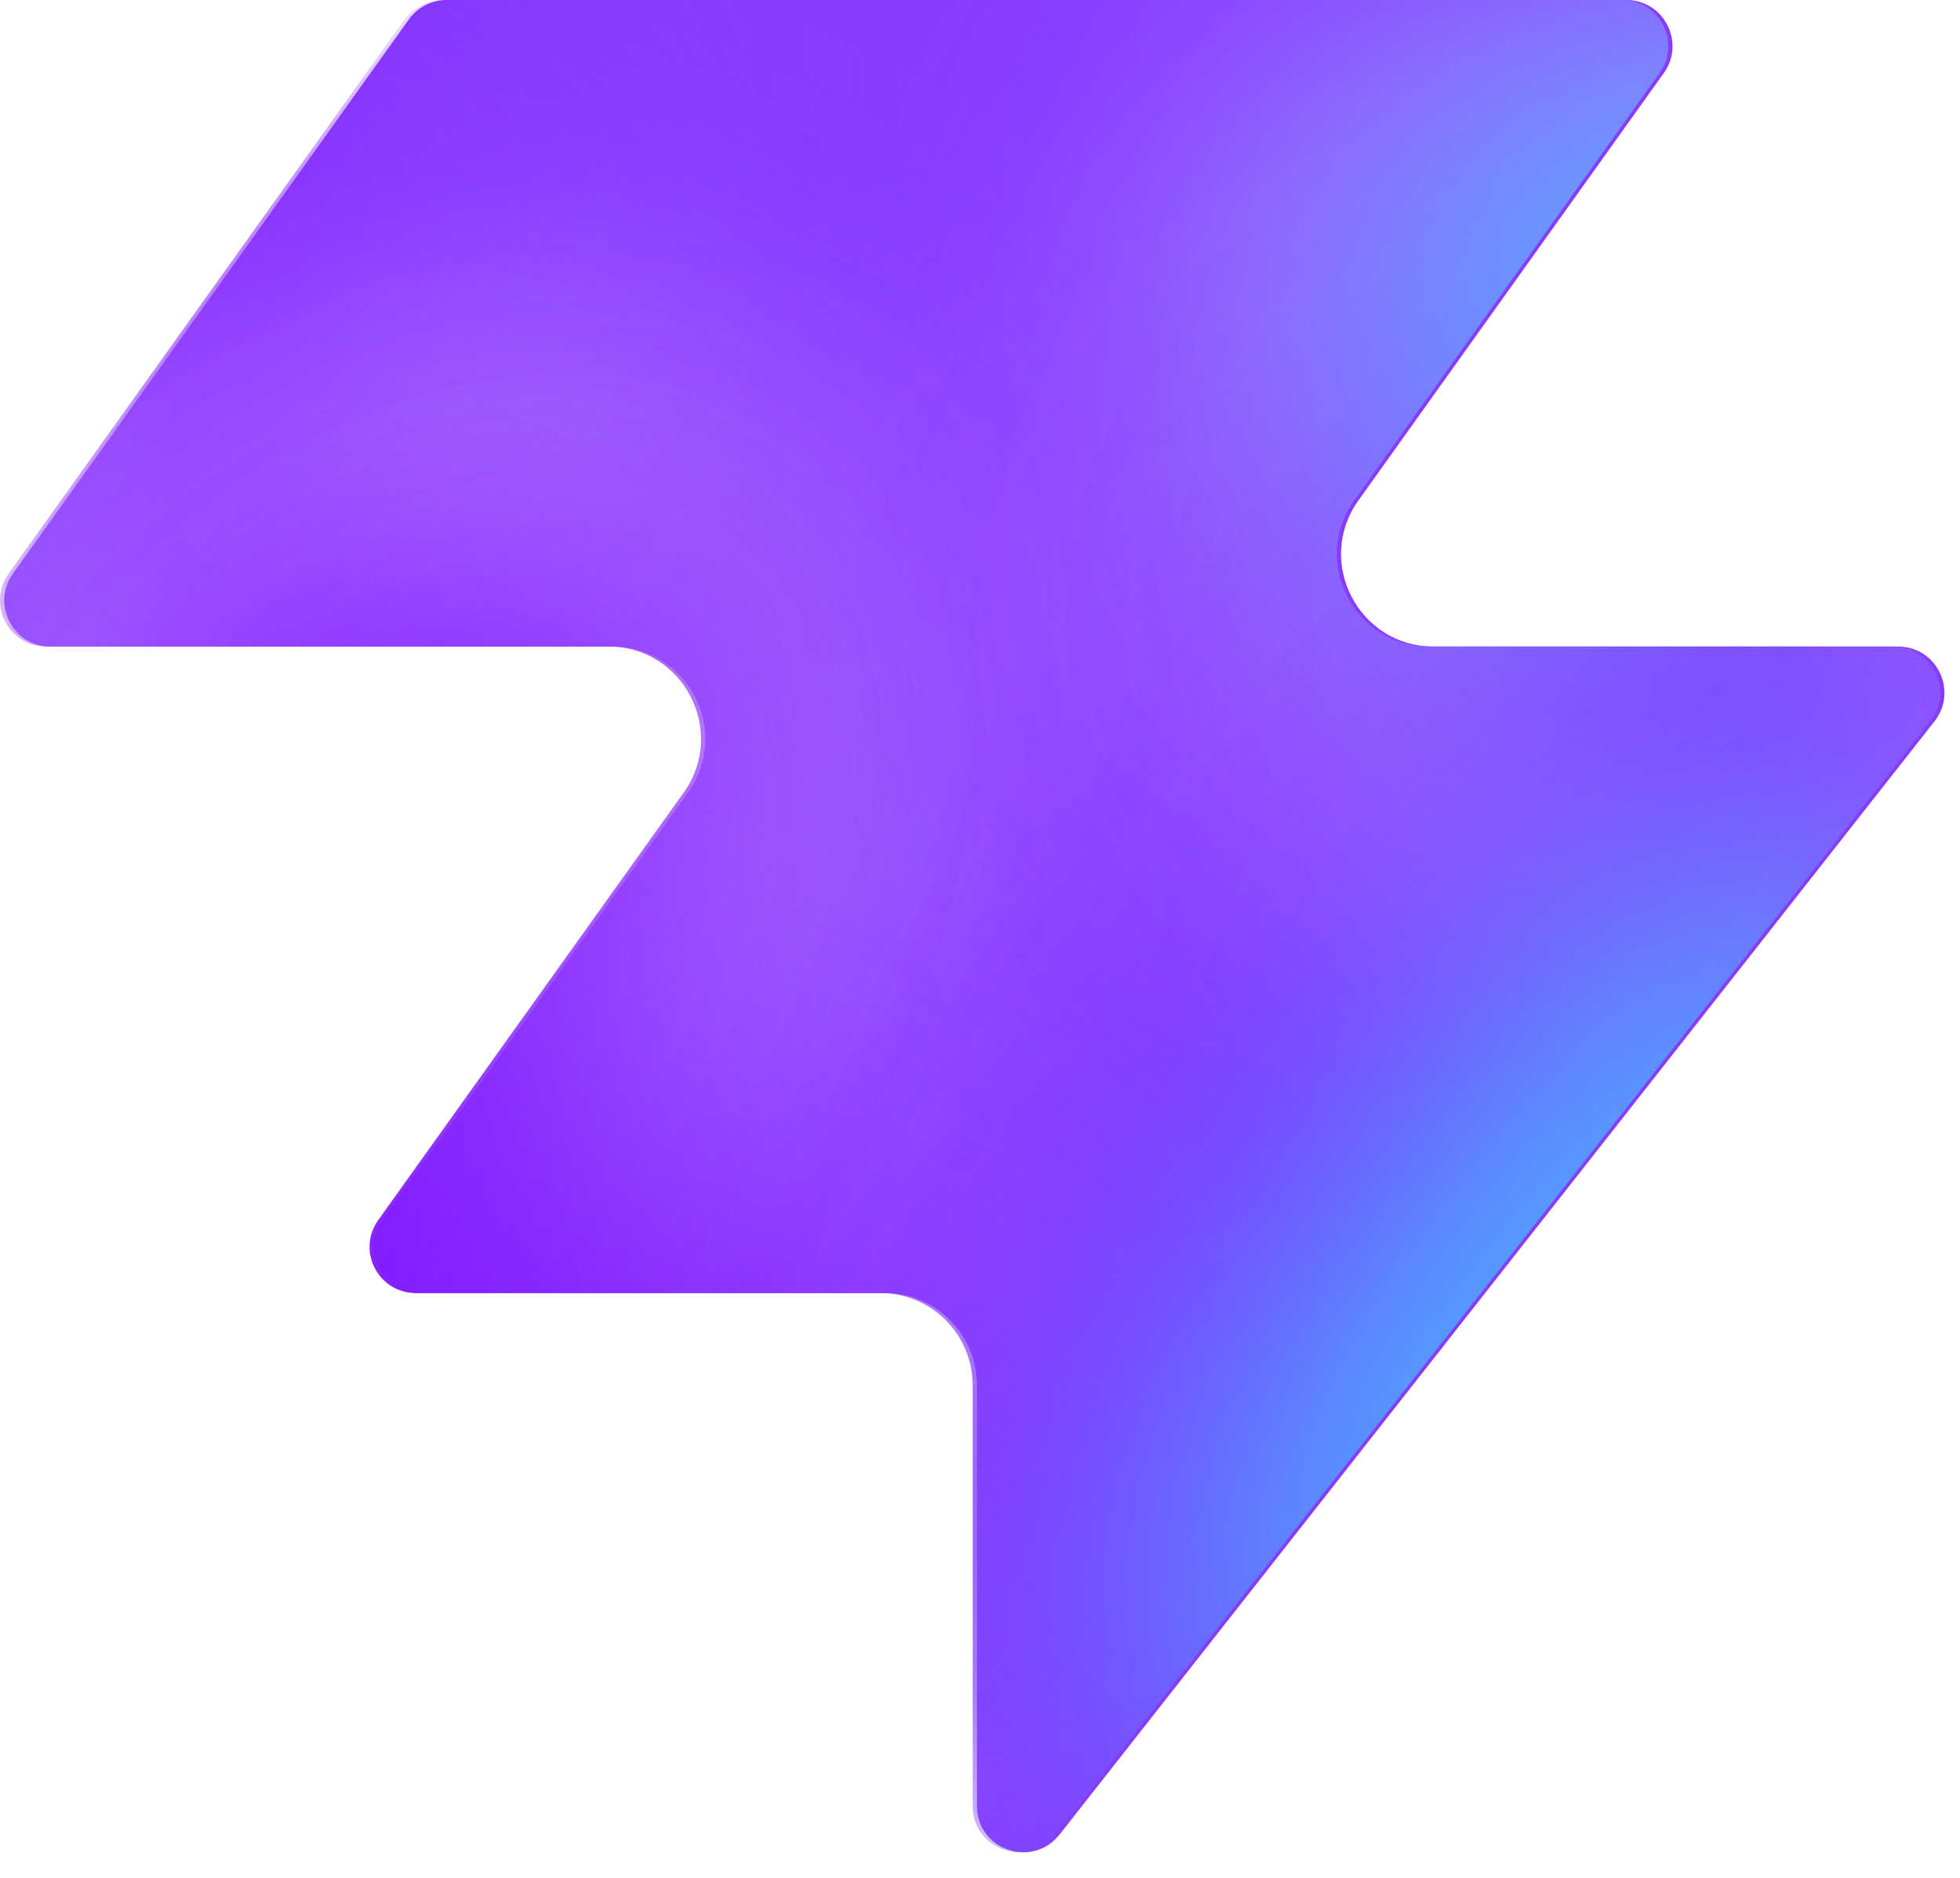
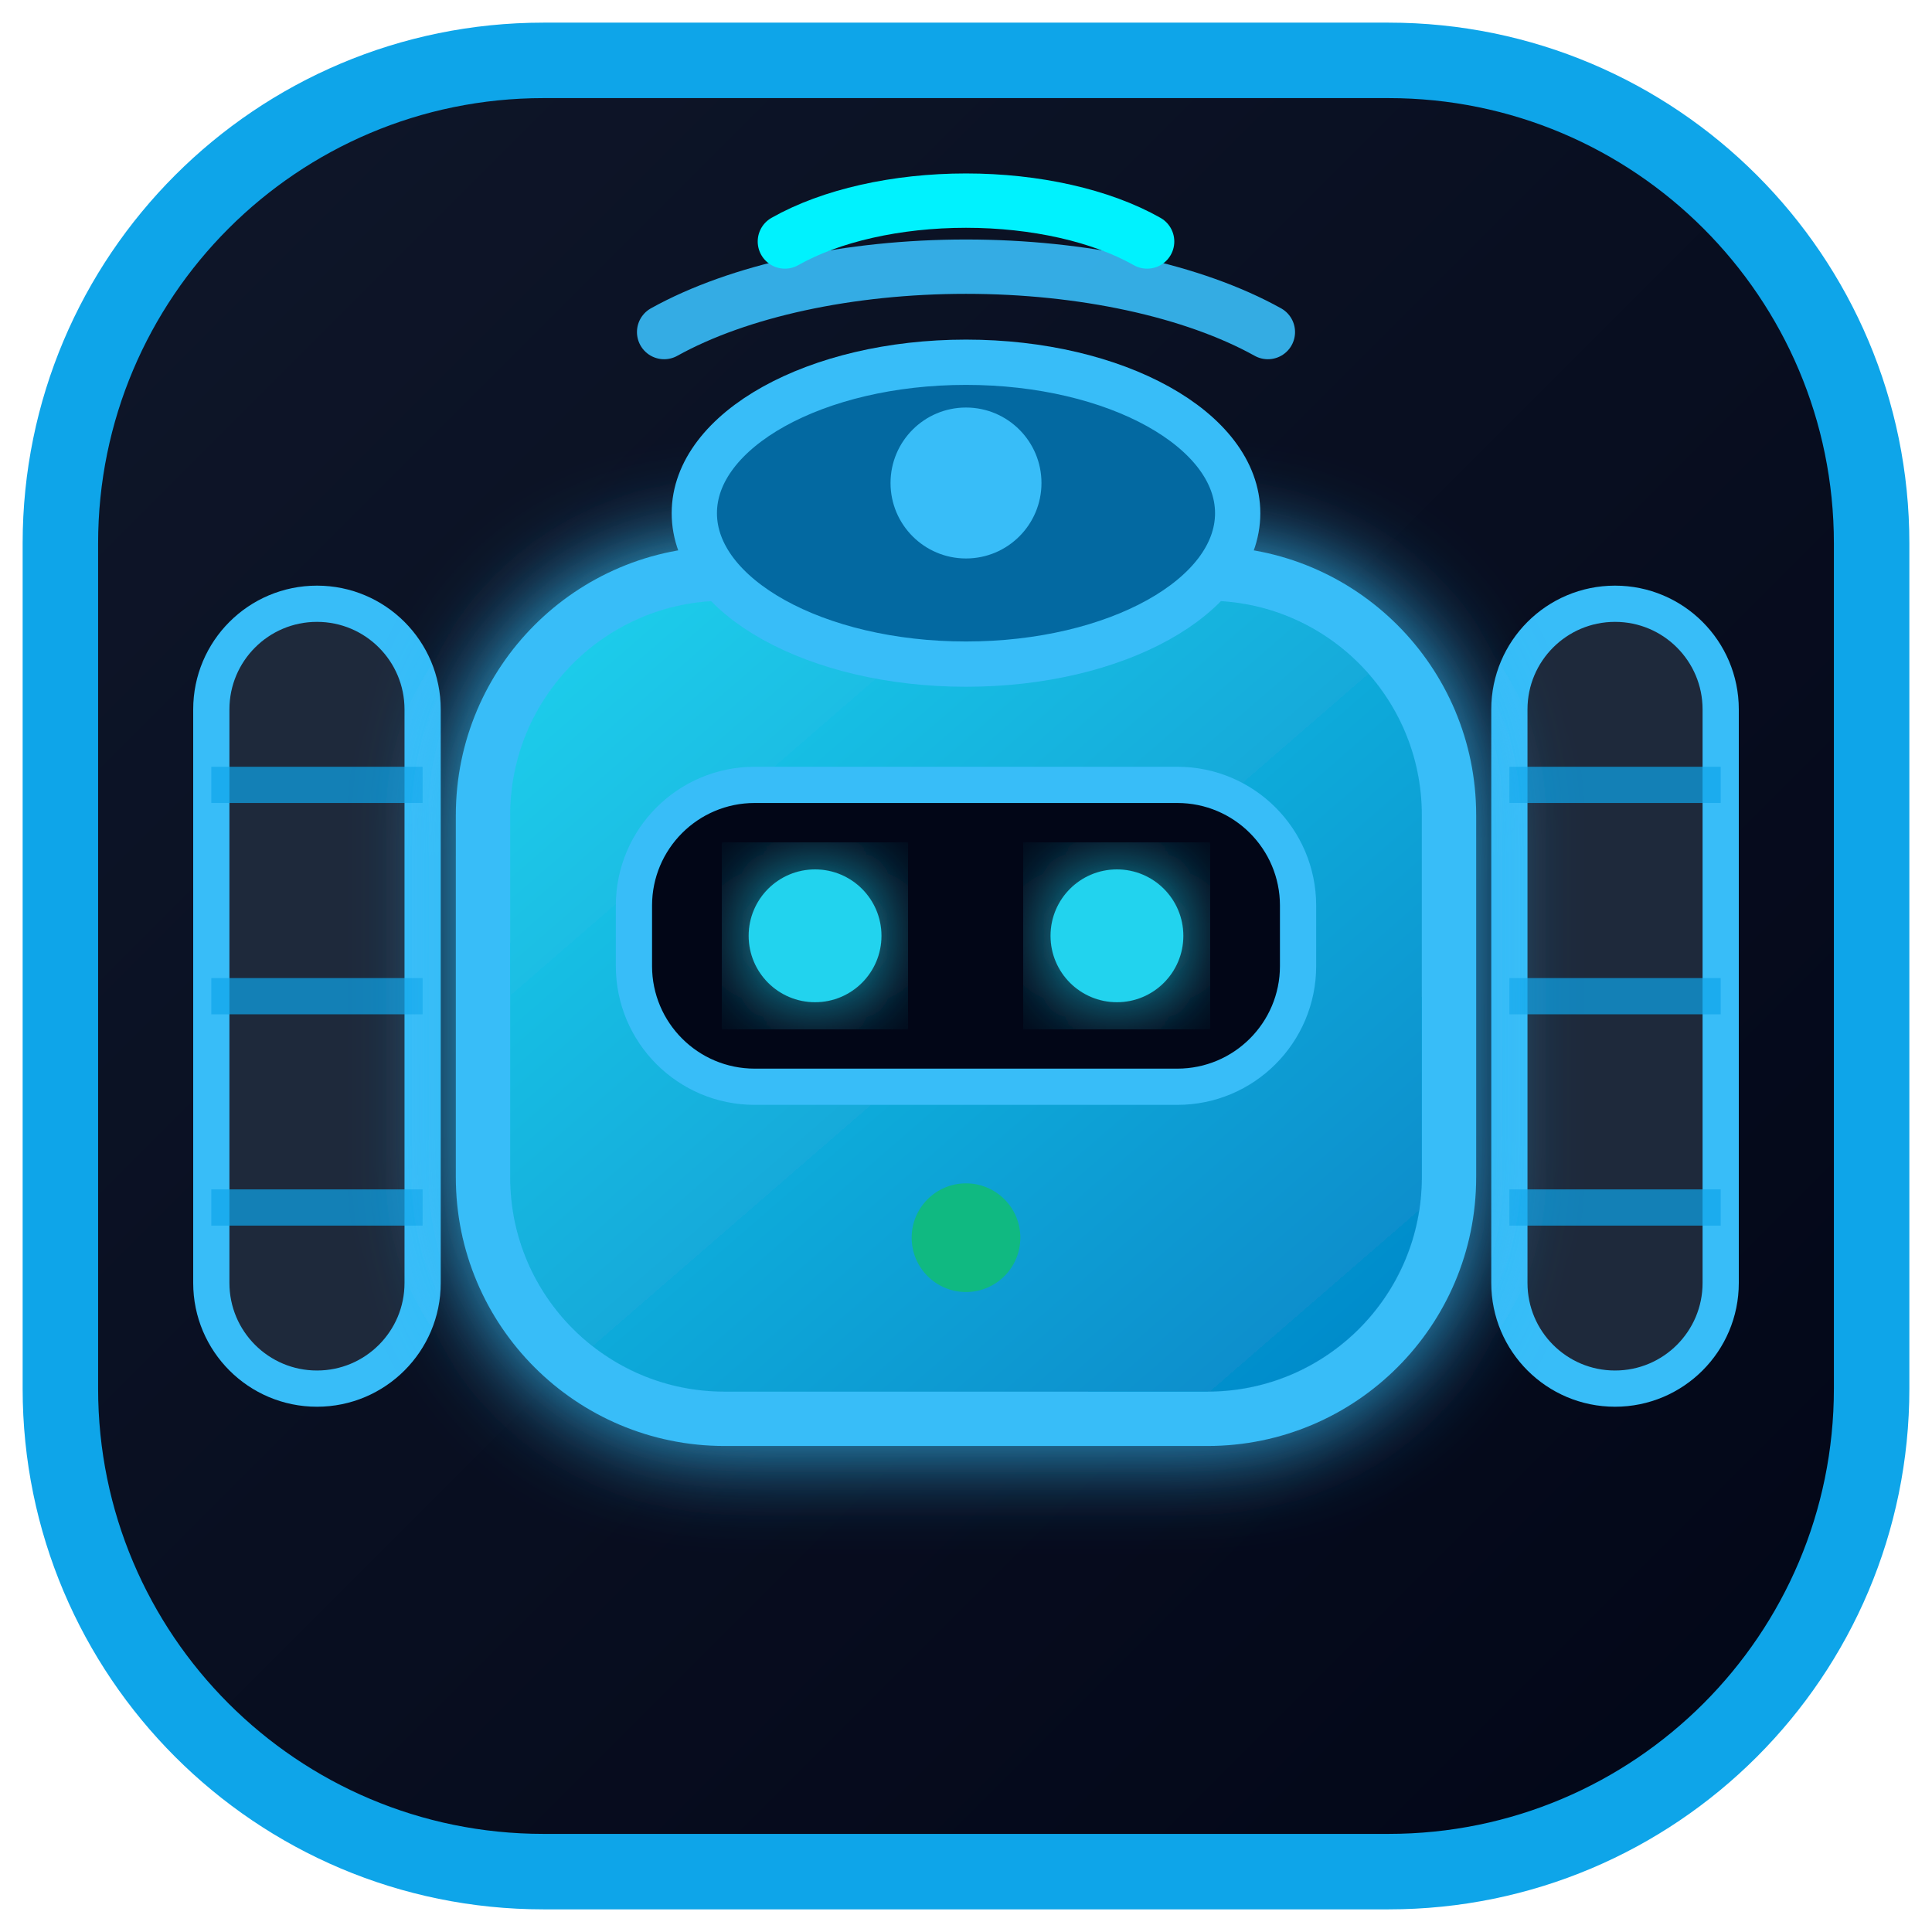
- <svg xmlns="http://www.w3.org/2000/svg" width="48" height="46" fill="none" viewBox="0 0 48 46">
-   <path fill="#863bff" d="M25.946 44.938c-.664.845-2.021.375-2.021-.698V33.937a2.26 2.26 0 0 0-2.262-2.262H10.287c-.92 0-1.456-1.04-.92-1.788l7.48-10.471c1.07-1.497 0-3.578-1.842-3.578H1.237c-.92 0-1.456-1.04-.92-1.788L10.013.474c.214-.297.556-.474.92-.474h28.894c.92 0 1.456 1.04.92 1.788l-7.48 10.471c-1.07 1.498 0 3.579 1.842 3.579h11.377c.943 0 1.473 1.088.89 1.83L25.947 44.94z" style="fill:#863bff;fill:color(display-p3 .525 .23 1);fill-opacity:1" />
-   <mask id="a" width="48" height="46" x="0" y="0" maskUnits="userSpaceOnUse" style="mask-type:alpha">
-     <path fill="#000" d="M25.842 44.938c-.664.844-2.021.375-2.021-.698V33.937a2.26 2.26 0 0 0-2.262-2.262H10.183c-.92 0-1.456-1.04-.92-1.788l7.48-10.471c1.07-1.498 0-3.579-1.842-3.579H1.133c-.92 0-1.456-1.04-.92-1.787L9.91.473c.214-.297.556-.474.92-.474h28.894c.92 0 1.456 1.04.92 1.788l-7.48 10.471c-1.07 1.498 0 3.578 1.842 3.578h11.377c.943 0 1.473 1.088.89 1.832L25.843 44.94z" style="fill:#000;fill-opacity:1" />
-   </mask>
-   <g mask="url(#a)">
-     <g filter="url(#b)">
-       <ellipse cx="5.508" cy="14.704" fill="#ede6ff" rx="5.508" ry="14.704" style="fill:#ede6ff;fill:color(display-p3 .927 .903 1);fill-opacity:1" transform="matrix(.00324 1 1 -.00324 -4.47 31.516)" />
-     </g>
-     <g filter="url(#c)">
-       <ellipse cx="10.399" cy="29.851" fill="#ede6ff" rx="10.399" ry="29.851" style="fill:#ede6ff;fill:color(display-p3 .927 .903 1);fill-opacity:1" transform="matrix(.00324 1 1 -.00324 -39.328 7.883)" />
-     </g>
-     <g filter="url(#d)">
-       <ellipse cx="5.508" cy="30.487" fill="#7e14ff" rx="5.508" ry="30.487" style="fill:#7e14ff;fill:color(display-p3 .492 .077 1);fill-opacity:1" transform="rotate(89.814 -25.913 -14.639)scale(1 -1)" />
-     </g>
-     <g filter="url(#e)">
-       <ellipse cx="5.508" cy="30.599" fill="#7e14ff" rx="5.508" ry="30.599" style="fill:#7e14ff;fill:color(display-p3 .492 .077 1);fill-opacity:1" transform="rotate(89.814 -32.644 -3.334)scale(1 -1)" />
-     </g>
-     <g filter="url(#f)">
-       <ellipse cx="5.508" cy="30.599" fill="#7e14ff" rx="5.508" ry="30.599" style="fill:#7e14ff;fill:color(display-p3 .492 .077 1);fill-opacity:1" transform="matrix(.00324 1 1 -.00324 -34.34 30.47)" />
-     </g>
-     <g filter="url(#g)">
-       <ellipse cx="14.072" cy="22.078" fill="#ede6ff" rx="14.072" ry="22.078" style="fill:#ede6ff;fill:color(display-p3 .927 .903 1);fill-opacity:1" transform="rotate(93.35 24.506 48.493)scale(-1 1)" />
-     </g>
-     <g filter="url(#h)">
-       <ellipse cx="3.47" cy="21.501" fill="#7e14ff" rx="3.47" ry="21.501" style="fill:#7e14ff;fill:color(display-p3 .492 .077 1);fill-opacity:1" transform="rotate(89.009 28.708 47.59)scale(-1 1)" />
-     </g>
-     <g filter="url(#i)">
-       <ellipse cx="3.47" cy="21.501" fill="#7e14ff" rx="3.47" ry="21.501" style="fill:#7e14ff;fill:color(display-p3 .492 .077 1);fill-opacity:1" transform="rotate(89.009 28.708 47.59)scale(-1 1)" />
-     </g>
-     <g filter="url(#j)">
-       <ellipse cx=".387" cy="8.972" fill="#7e14ff" rx="4.407" ry="29.108" style="fill:#7e14ff;fill:color(display-p3 .492 .077 1);fill-opacity:1" transform="rotate(39.51 .387 8.972)" />
-     </g>
-     <g filter="url(#k)">
-       <ellipse cx="47.523" cy="-6.092" fill="#7e14ff" rx="4.407" ry="29.108" style="fill:#7e14ff;fill:color(display-p3 .492 .077 1);fill-opacity:1" transform="rotate(37.892 47.523 -6.092)" />
-     </g>
-     <g filter="url(#l)">
-       <ellipse cx="41.412" cy="6.333" fill="#47bfff" rx="5.971" ry="9.665" style="fill:#47bfff;fill:color(display-p3 .28 .748 1);fill-opacity:1" transform="rotate(37.892 41.412 6.333)" />
-     </g>
-     <g filter="url(#m)">
-       <ellipse cx="-1.879" cy="38.332" fill="#7e14ff" rx="4.407" ry="29.108" style="fill:#7e14ff;fill:color(display-p3 .492 .077 1);fill-opacity:1" transform="rotate(37.892 -1.88 38.332)" />
-     </g>
-     <g filter="url(#n)">
-       <ellipse cx="-1.879" cy="38.332" fill="#7e14ff" rx="4.407" ry="29.108" style="fill:#7e14ff;fill:color(display-p3 .492 .077 1);fill-opacity:1" transform="rotate(37.892 -1.88 38.332)" />
-     </g>
-     <g filter="url(#o)">
-       <ellipse cx="35.651" cy="29.907" fill="#7e14ff" rx="4.407" ry="29.108" style="fill:#7e14ff;fill:color(display-p3 .492 .077 1);fill-opacity:1" transform="rotate(37.892 35.651 29.907)" />
-     </g>
-     <g filter="url(#p)">
-       <ellipse cx="38.418" cy="32.4" fill="#47bfff" rx="5.971" ry="15.297" style="fill:#47bfff;fill:color(display-p3 .28 .748 1);fill-opacity:1" transform="rotate(37.892 38.418 32.4)" />
-     </g>
-   </g>
+ <svg xmlns="http://www.w3.org/2000/svg" viewBox="0 0 64 64" width="64" height="64">
  <defs>
-     <filter id="b" width="60.045" height="41.654" x="-19.77" y="16.149" color-interpolation-filters="sRGB" filterUnits="userSpaceOnUse">
-       <feFlood flood-opacity="0" result="BackgroundImageFix" />
-       <feBlend in="SourceGraphic" in2="BackgroundImageFix" result="shape" />
-       <feGaussianBlur result="effect1_foregroundBlur_2002_17158" stdDeviation="7.659" />
-     </filter>
-     <filter id="c" width="90.34" height="51.437" x="-54.613" y="-7.533" color-interpolation-filters="sRGB" filterUnits="userSpaceOnUse">
-       <feFlood flood-opacity="0" result="BackgroundImageFix" />
-       <feBlend in="SourceGraphic" in2="BackgroundImageFix" result="shape" />
-       <feGaussianBlur result="effect1_foregroundBlur_2002_17158" stdDeviation="7.659" />
-     </filter>
-     <filter id="d" width="79.355" height="29.4" x="-49.64" y="2.03" color-interpolation-filters="sRGB" filterUnits="userSpaceOnUse">
-       <feFlood flood-opacity="0" result="BackgroundImageFix" />
-       <feBlend in="SourceGraphic" in2="BackgroundImageFix" result="shape" />
-       <feGaussianBlur result="effect1_foregroundBlur_2002_17158" stdDeviation="4.596" />
-     </filter>
-     <filter id="e" width="79.579" height="29.4" x="-45.045" y="20.029" color-interpolation-filters="sRGB" filterUnits="userSpaceOnUse">
-       <feFlood flood-opacity="0" result="BackgroundImageFix" />
-       <feBlend in="SourceGraphic" in2="BackgroundImageFix" result="shape" />
-       <feGaussianBlur result="effect1_foregroundBlur_2002_17158" stdDeviation="4.596" />
-     </filter>
-     <filter id="f" width="79.579" height="29.4" x="-43.513" y="21.178" color-interpolation-filters="sRGB" filterUnits="userSpaceOnUse">
-       <feFlood flood-opacity="0" result="BackgroundImageFix" />
-       <feBlend in="SourceGraphic" in2="BackgroundImageFix" result="shape" />
-       <feGaussianBlur result="effect1_foregroundBlur_2002_17158" stdDeviation="4.596" />
-     </filter>
-     <filter id="g" width="74.749" height="58.852" x="15.756" y="-17.901" color-interpolation-filters="sRGB" filterUnits="userSpaceOnUse">
-       <feFlood flood-opacity="0" result="BackgroundImageFix" />
-       <feBlend in="SourceGraphic" in2="BackgroundImageFix" result="shape" />
-       <feGaussianBlur result="effect1_foregroundBlur_2002_17158" stdDeviation="7.659" />
-     </filter>
-     <filter id="h" width="61.377" height="25.362" x="23.548" y="2.284" color-interpolation-filters="sRGB" filterUnits="userSpaceOnUse">
-       <feFlood flood-opacity="0" result="BackgroundImageFix" />
-       <feBlend in="SourceGraphic" in2="BackgroundImageFix" result="shape" />
-       <feGaussianBlur result="effect1_foregroundBlur_2002_17158" stdDeviation="4.596" />
-     </filter>
-     <filter id="i" width="61.377" height="25.362" x="23.548" y="2.284" color-interpolation-filters="sRGB" filterUnits="userSpaceOnUse">
-       <feFlood flood-opacity="0" result="BackgroundImageFix" />
-       <feBlend in="SourceGraphic" in2="BackgroundImageFix" result="shape" />
-       <feGaussianBlur result="effect1_foregroundBlur_2002_17158" stdDeviation="4.596" />
-     </filter>
-     <filter id="j" width="56.045" height="63.649" x="-27.636" y="-22.853" color-interpolation-filters="sRGB" filterUnits="userSpaceOnUse">
-       <feFlood flood-opacity="0" result="BackgroundImageFix" />
-       <feBlend in="SourceGraphic" in2="BackgroundImageFix" result="shape" />
-       <feGaussianBlur result="effect1_foregroundBlur_2002_17158" stdDeviation="4.596" />
-     </filter>
-     <filter id="k" width="54.814" height="64.646" x="20.116" y="-38.415" color-interpolation-filters="sRGB" filterUnits="userSpaceOnUse">
-       <feFlood flood-opacity="0" result="BackgroundImageFix" />
-       <feBlend in="SourceGraphic" in2="BackgroundImageFix" result="shape" />
-       <feGaussianBlur result="effect1_foregroundBlur_2002_17158" stdDeviation="4.596" />
-     </filter>
-     <filter id="l" width="33.541" height="35.313" x="24.641" y="-11.323" color-interpolation-filters="sRGB" filterUnits="userSpaceOnUse">
-       <feFlood flood-opacity="0" result="BackgroundImageFix" />
-       <feBlend in="SourceGraphic" in2="BackgroundImageFix" result="shape" />
-       <feGaussianBlur result="effect1_foregroundBlur_2002_17158" stdDeviation="4.596" />
-     </filter>
-     <filter id="m" width="54.814" height="64.646" x="-29.286" y="6.009" color-interpolation-filters="sRGB" filterUnits="userSpaceOnUse">
-       <feFlood flood-opacity="0" result="BackgroundImageFix" />
-       <feBlend in="SourceGraphic" in2="BackgroundImageFix" result="shape" />
-       <feGaussianBlur result="effect1_foregroundBlur_2002_17158" stdDeviation="4.596" />
-     </filter>
-     <filter id="n" width="54.814" height="64.646" x="-29.286" y="6.009" color-interpolation-filters="sRGB" filterUnits="userSpaceOnUse">
-       <feFlood flood-opacity="0" result="BackgroundImageFix" />
-       <feBlend in="SourceGraphic" in2="BackgroundImageFix" result="shape" />
-       <feGaussianBlur result="effect1_foregroundBlur_2002_17158" stdDeviation="4.596" />
-     </filter>
-     <filter id="o" width="54.814" height="64.646" x="8.244" y="-2.416" color-interpolation-filters="sRGB" filterUnits="userSpaceOnUse">
-       <feFlood flood-opacity="0" result="BackgroundImageFix" />
-       <feBlend in="SourceGraphic" in2="BackgroundImageFix" result="shape" />
-       <feGaussianBlur result="effect1_foregroundBlur_2002_17158" stdDeviation="4.596" />
-     </filter>
-     <filter id="p" width="39.409" height="43.623" x="18.713" y="10.588" color-interpolation-filters="sRGB" filterUnits="userSpaceOnUse">
-       <feFlood flood-opacity="0" result="BackgroundImageFix" />
-       <feBlend in="SourceGraphic" in2="BackgroundImageFix" result="shape" />
-       <feGaussianBlur result="effect1_foregroundBlur_2002_17158" stdDeviation="4.596" />
+     <linearGradient id="bgGrad" x1="0%" y1="0%" x2="100%" y2="100%">
+       <stop offset="0%" stop-color="#0f172a" />
+       <stop offset="100%" stop-color="#020617" />
+     </linearGradient>
+     <linearGradient id="cyanGrad" x1="0%" y1="0%" x2="100%" y2="100%">
+       <stop offset="0%" stop-color="#22d3ee" />
+       <stop offset="100%" stop-color="#0284c7" />
+     </linearGradient>
+     <filter id="glow" x="-20%" y="-20%" width="140%" height="140%">
+       <feGaussianBlur stdDeviation="1.5" result="blur" />
+       <feComposite in="SourceGraphic" in2="blur" operator="over" />
    </filter>
  </defs>
+   <rect x="2" y="2" width="60" height="60" rx="16" fill="url(#bgGrad)" stroke="#0ea5e9" stroke-width="2.5" />
+   <rect x="7" y="20" width="7" height="26" rx="3.5" fill="#1e293b" stroke="#38bdf8" stroke-width="1.2" />
+   <rect x="50" y="20" width="7" height="26" rx="3.5" fill="#1e293b" stroke="#38bdf8" stroke-width="1.2" />
+   <line x1="7" y1="26" x2="14" y2="26" stroke="#0ea5e9" stroke-width="1.2" opacity="0.7" />
+   <line x1="7" y1="33" x2="14" y2="33" stroke="#0ea5e9" stroke-width="1.2" opacity="0.7" />
+   <line x1="7" y1="40" x2="14" y2="40" stroke="#0ea5e9" stroke-width="1.2" opacity="0.7" />
+   <line x1="50" y1="26" x2="57" y2="26" stroke="#0ea5e9" stroke-width="1.2" opacity="0.7" />
+   <line x1="50" y1="33" x2="57" y2="33" stroke="#0ea5e9" stroke-width="1.2" opacity="0.7" />
+   <line x1="50" y1="40" x2="57" y2="40" stroke="#0ea5e9" stroke-width="1.2" opacity="0.7" />
+   <rect x="16" y="19" width="32" height="28" rx="8" fill="url(#cyanGrad)" stroke="#38bdf8" stroke-width="1.8" filter="url(#glow)" />
+   <ellipse cx="32" cy="17" rx="9" ry="5" fill="#0369a1" stroke="#38bdf8" stroke-width="1.5" />
+   <circle cx="32" cy="16" r="2.5" fill="#38bdf8" />
+   <path d="M22 11a13 6 0 0 1 20 0" stroke="#38bdf8" stroke-width="1.8" stroke-linecap="round" fill="none" opacity="0.9" />
+   <path d="M26 8a8 4 0 0 1 12 0" stroke="#00f2fe" stroke-width="1.8" stroke-linecap="round" fill="none" />
+   <rect x="21" y="26" width="22" height="10" rx="4" fill="#020617" stroke="#38bdf8" stroke-width="1.2" />
+   <circle cx="27" cy="31" r="2.2" fill="#22d3ee" filter="url(#glow)" />
+   <circle cx="37" cy="31" r="2.2" fill="#22d3ee" filter="url(#glow)" />
+   <circle cx="32" cy="41" r="1.8" fill="#10b981" />
</svg>
